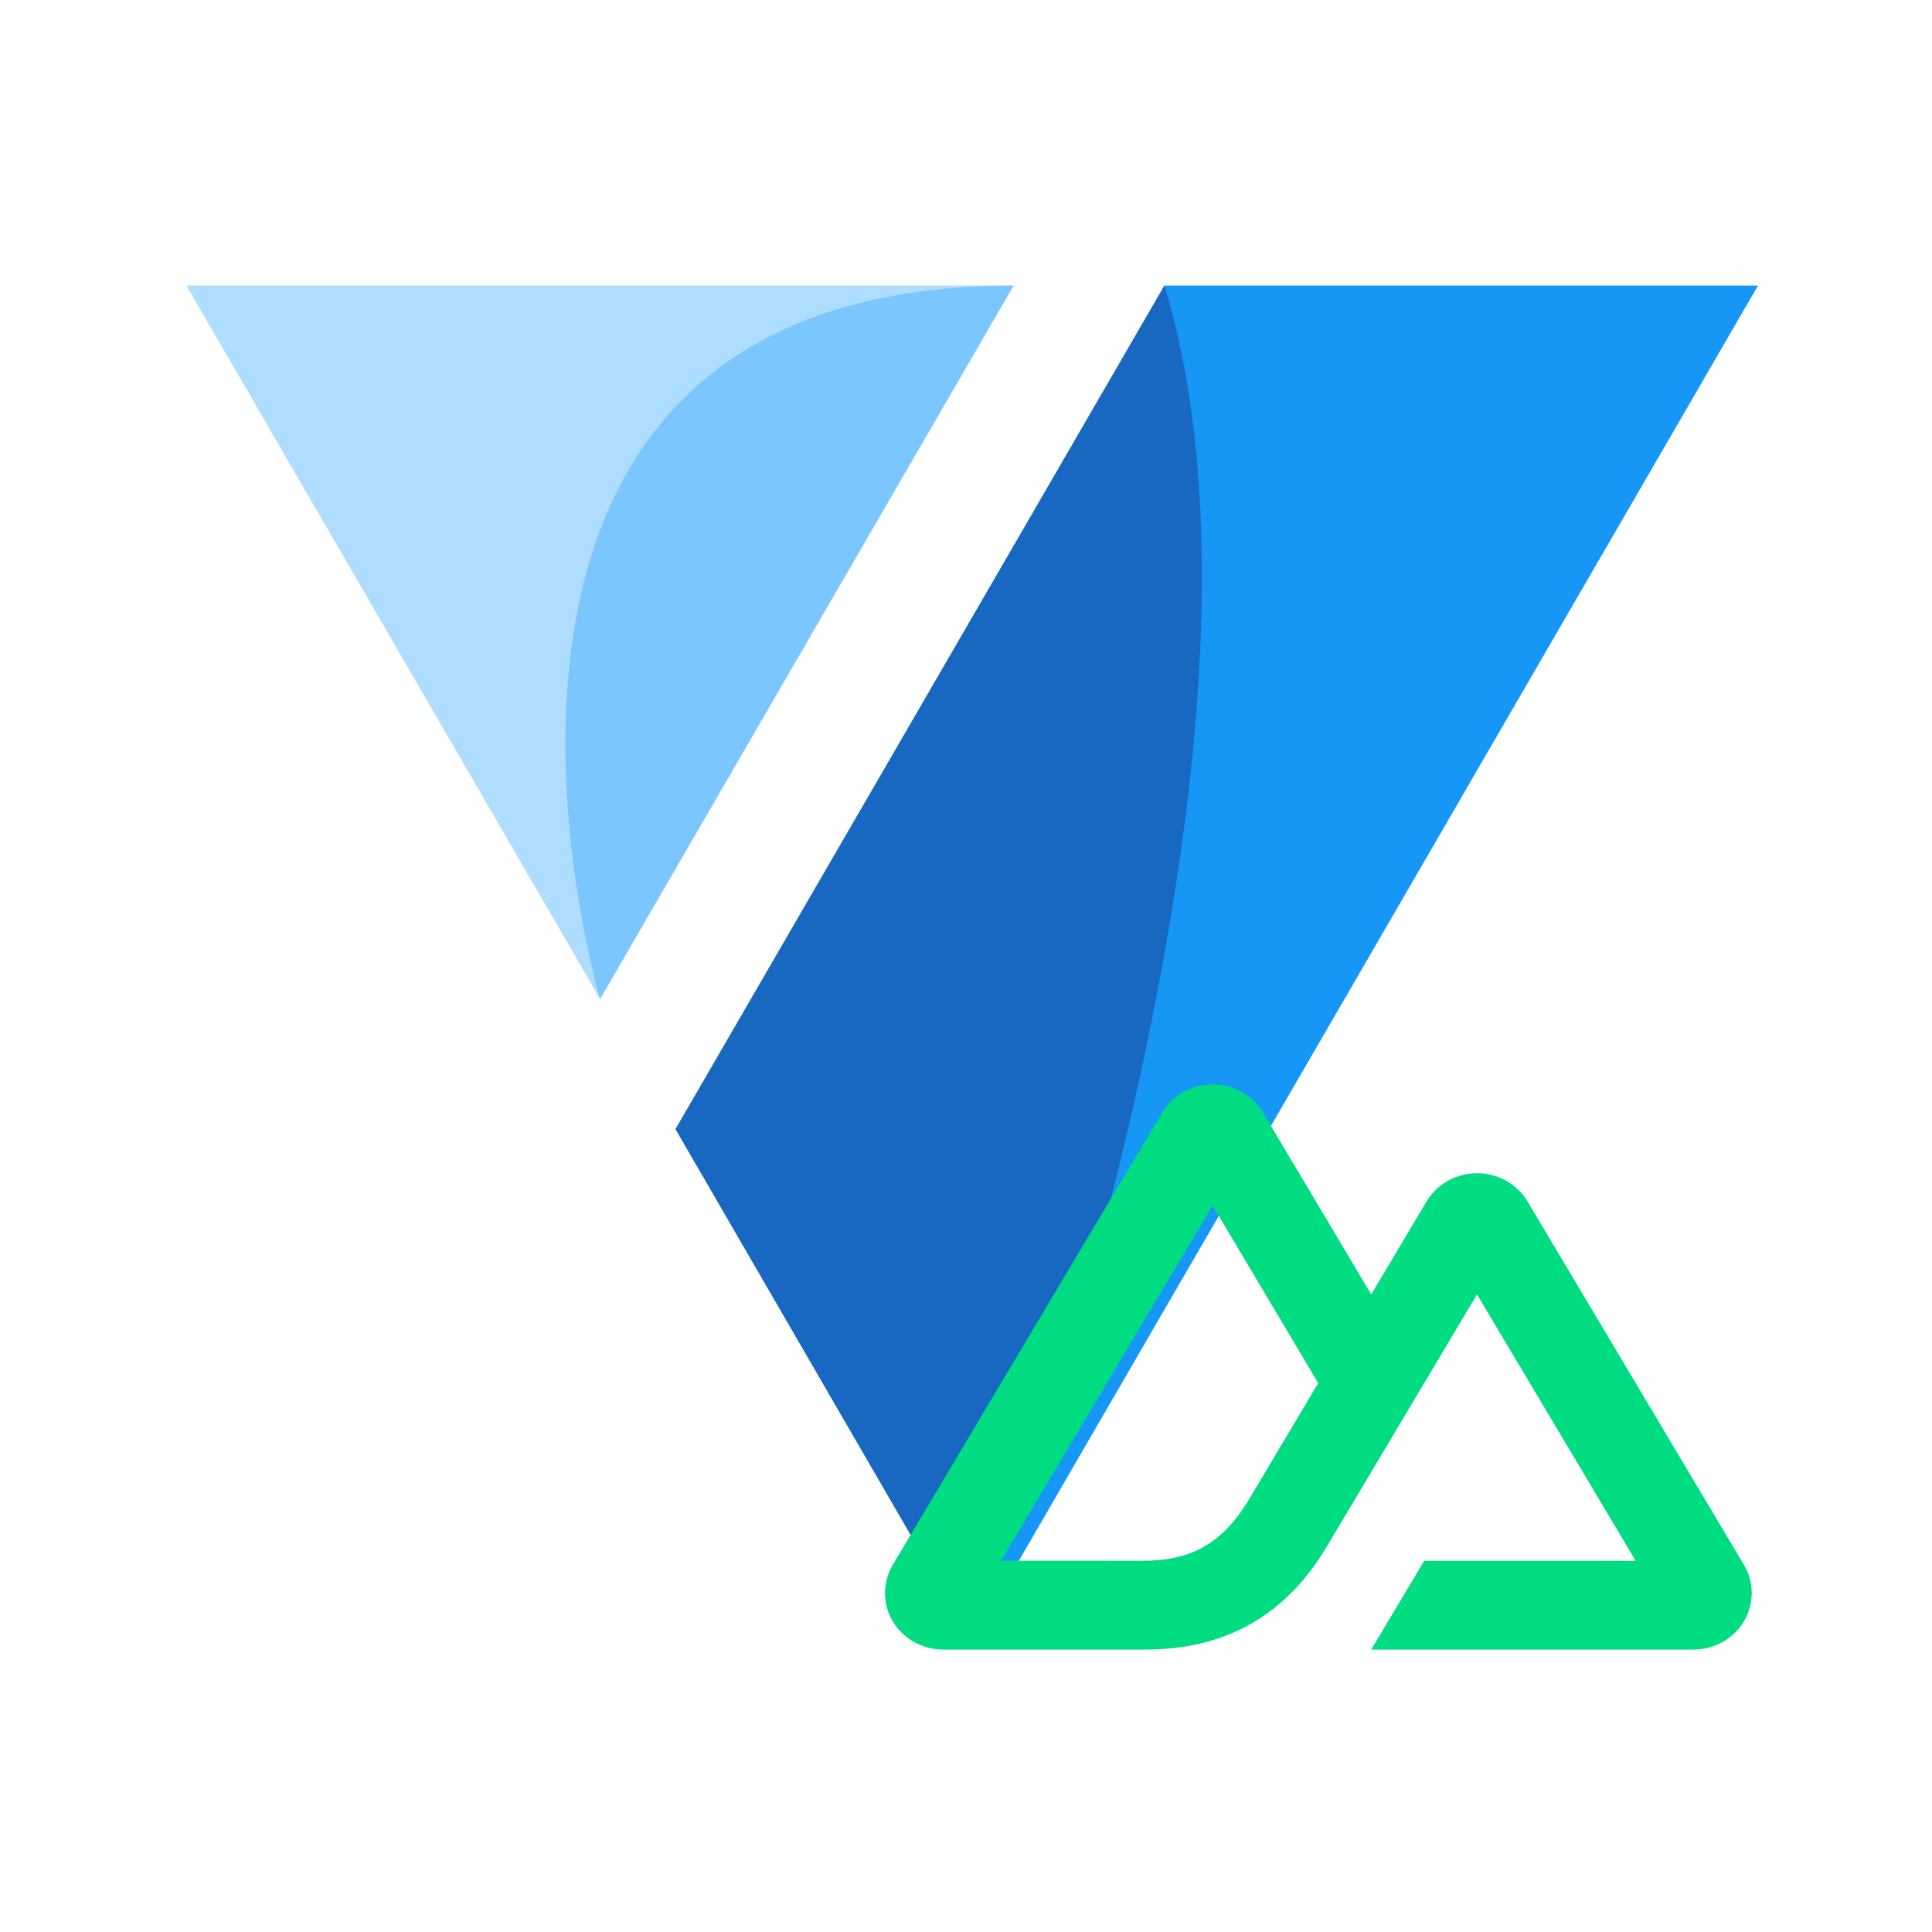
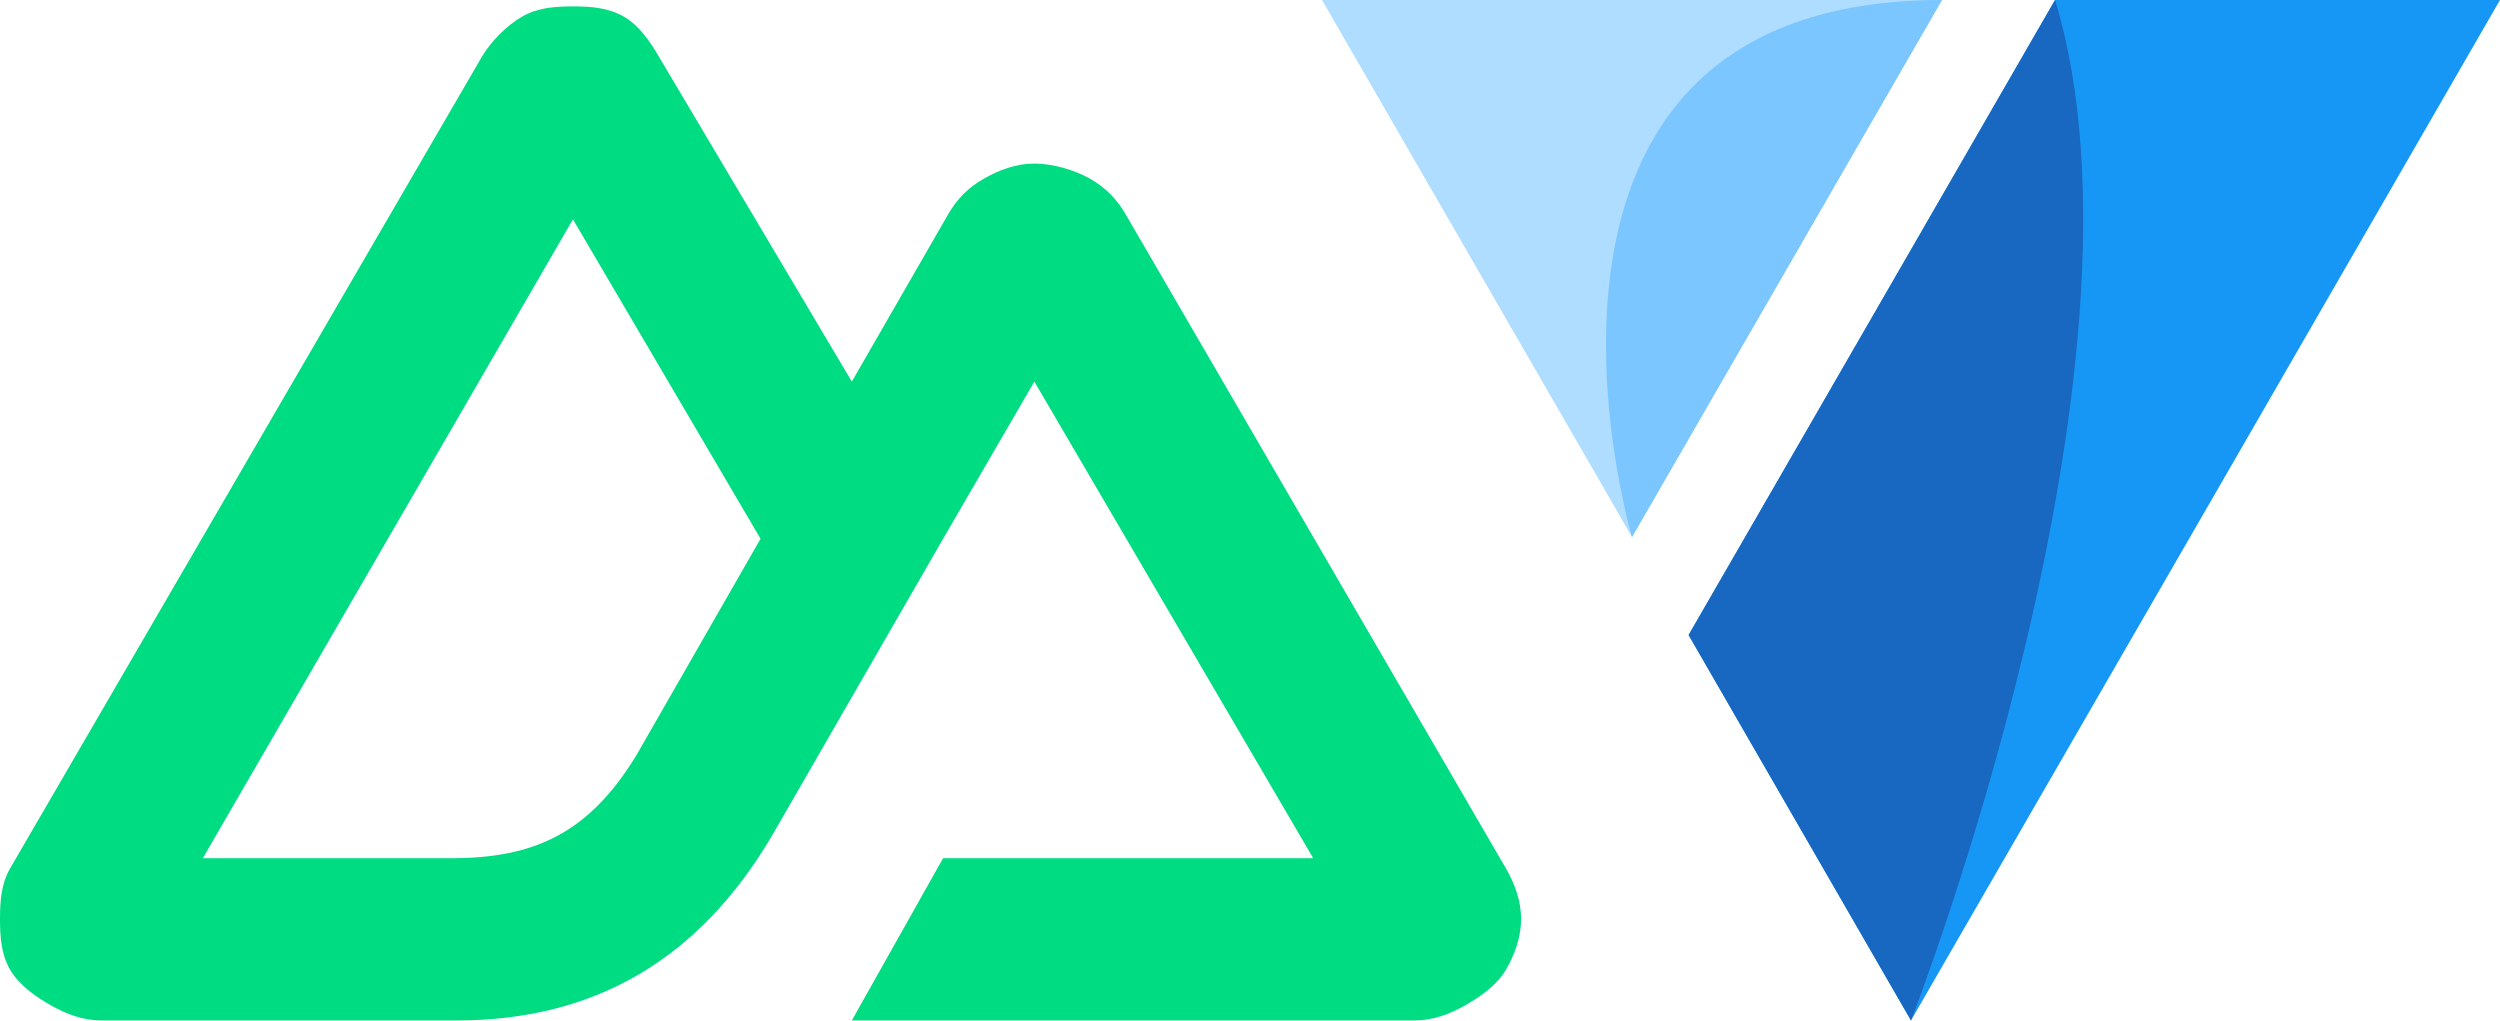
- <svg xmlns="http://www.w3.org/2000/svg" width="155" height="155" viewBox="0 0 155 155" fill="none">
-   <path d="M79.335 47.223L54.198 90.587L78 131.664L109.526 77.291L141.037 22.917H93.418L79.335 47.223Z" fill="#1697F6" />
-   <path d="M46.489 77.291L48.14 80.15L71.654 39.573L81.316 22.917H78H14.963L46.489 77.291Z" fill="#AEDDFF" />
-   <path d="M93.418 22.917C105.334 61.964 78 131.664 78 131.664L54.198 90.587L93.418 22.917Z" fill="#1867C0" />
-   <path d="M81.316 22.917C31.114 22.917 48.14 80.15 48.14 80.15L81.316 22.917Z" fill="#7BC6FF" />
-   <path d="M110.011 132.341H135.861C136.682 132.341 137.489 132.132 138.2 131.734C138.911 131.336 139.501 130.763 139.912 130.074C140.322 129.385 140.538 128.603 140.538 127.807C140.537 127.011 140.321 126.229 139.91 125.54L122.55 96.392C122.139 95.703 121.549 95.131 120.838 94.733C120.127 94.335 119.321 94.126 118.5 94.126C117.679 94.126 116.873 94.335 116.162 94.733C115.451 95.131 114.861 95.703 114.45 96.392L110.011 103.85L101.332 89.266C100.922 88.577 100.331 88.005 99.62 87.607C98.909 87.209 98.102 87 97.281 87C96.46 87 95.654 87.209 94.943 87.607C94.232 88.005 93.641 88.577 93.231 89.266L71.628 125.54C71.217 126.229 71 127.011 71 127.807C71 128.603 71.216 129.385 71.626 130.074C72.036 130.763 72.627 131.336 73.338 131.734C74.049 132.132 74.855 132.341 75.676 132.341H91.903C98.332 132.341 103.073 129.604 106.336 124.263L114.256 110.966L118.499 103.85L131.231 125.225H114.256L110.011 132.341ZM91.638 125.218L80.314 125.215L97.289 96.717L105.759 110.966L100.088 120.49C97.921 123.955 95.46 125.218 91.638 125.218Z" fill="#00DC82" />
+ <svg xmlns="http://www.w3.org/2000/svg" data-name="Layer 2" viewBox="0 0 493.06 201.26" width="493.06" height="201.26">
+   <g data-name="Layer 1">
+     <path d="M168 201.26h111c3.54 0 6.93-1.24 10-3s6.23-3.96 8-7 3-6.49 3-10-1.23-6.96-3-10l-75-129c-1.77-3.04-3.93-5.24-7-7s-7.46-3-11-3-6.93 1.24-10 3-5.23 3.96-7 7l-19 33-38-64c-1.77-3.04-3.93-6.24-7-8-3.07-1.75-6.46-2-10-2s-6.93.25-10 2-6.23 4.96-8 8l-93 160c-1.77 3.04-2 6.49-2 10s.23 6.96 2 10 4.93 5.24 8 7 6.46 3 10 3h70c27.74 0 47.93-12.44 62-36l34-59 18-31 55 94h-73zm-79-32H40l73-126 37 63-24.51 42.73c-9.35 15.28-20 20.27-36.49 20.27" style="fill:#00dc82" />
+     <path d="m379.36 44.98-46.33 80.26 43.86 76.02 58.1-100.63L493.06 0H405.3l-25.95 44.98Z" style="fill:#1697f6" />
+     <path d="m318.82 100.63 3.04 5.29 43.34-75.1L383.01 0H260.73l58.1 100.63Z" style="fill:#aeddff" />
+     <path d="M405.31 0c21.96 72.26-28.41 201.26-28.41 201.26l-43.86-76.02z" style="fill:#1867c0" />
+     <path d="M383.01 0c-92.52 0-61.14 105.92-61.14 105.92z" style="fill:#7bc6ff" />
+   </g>
</svg>
